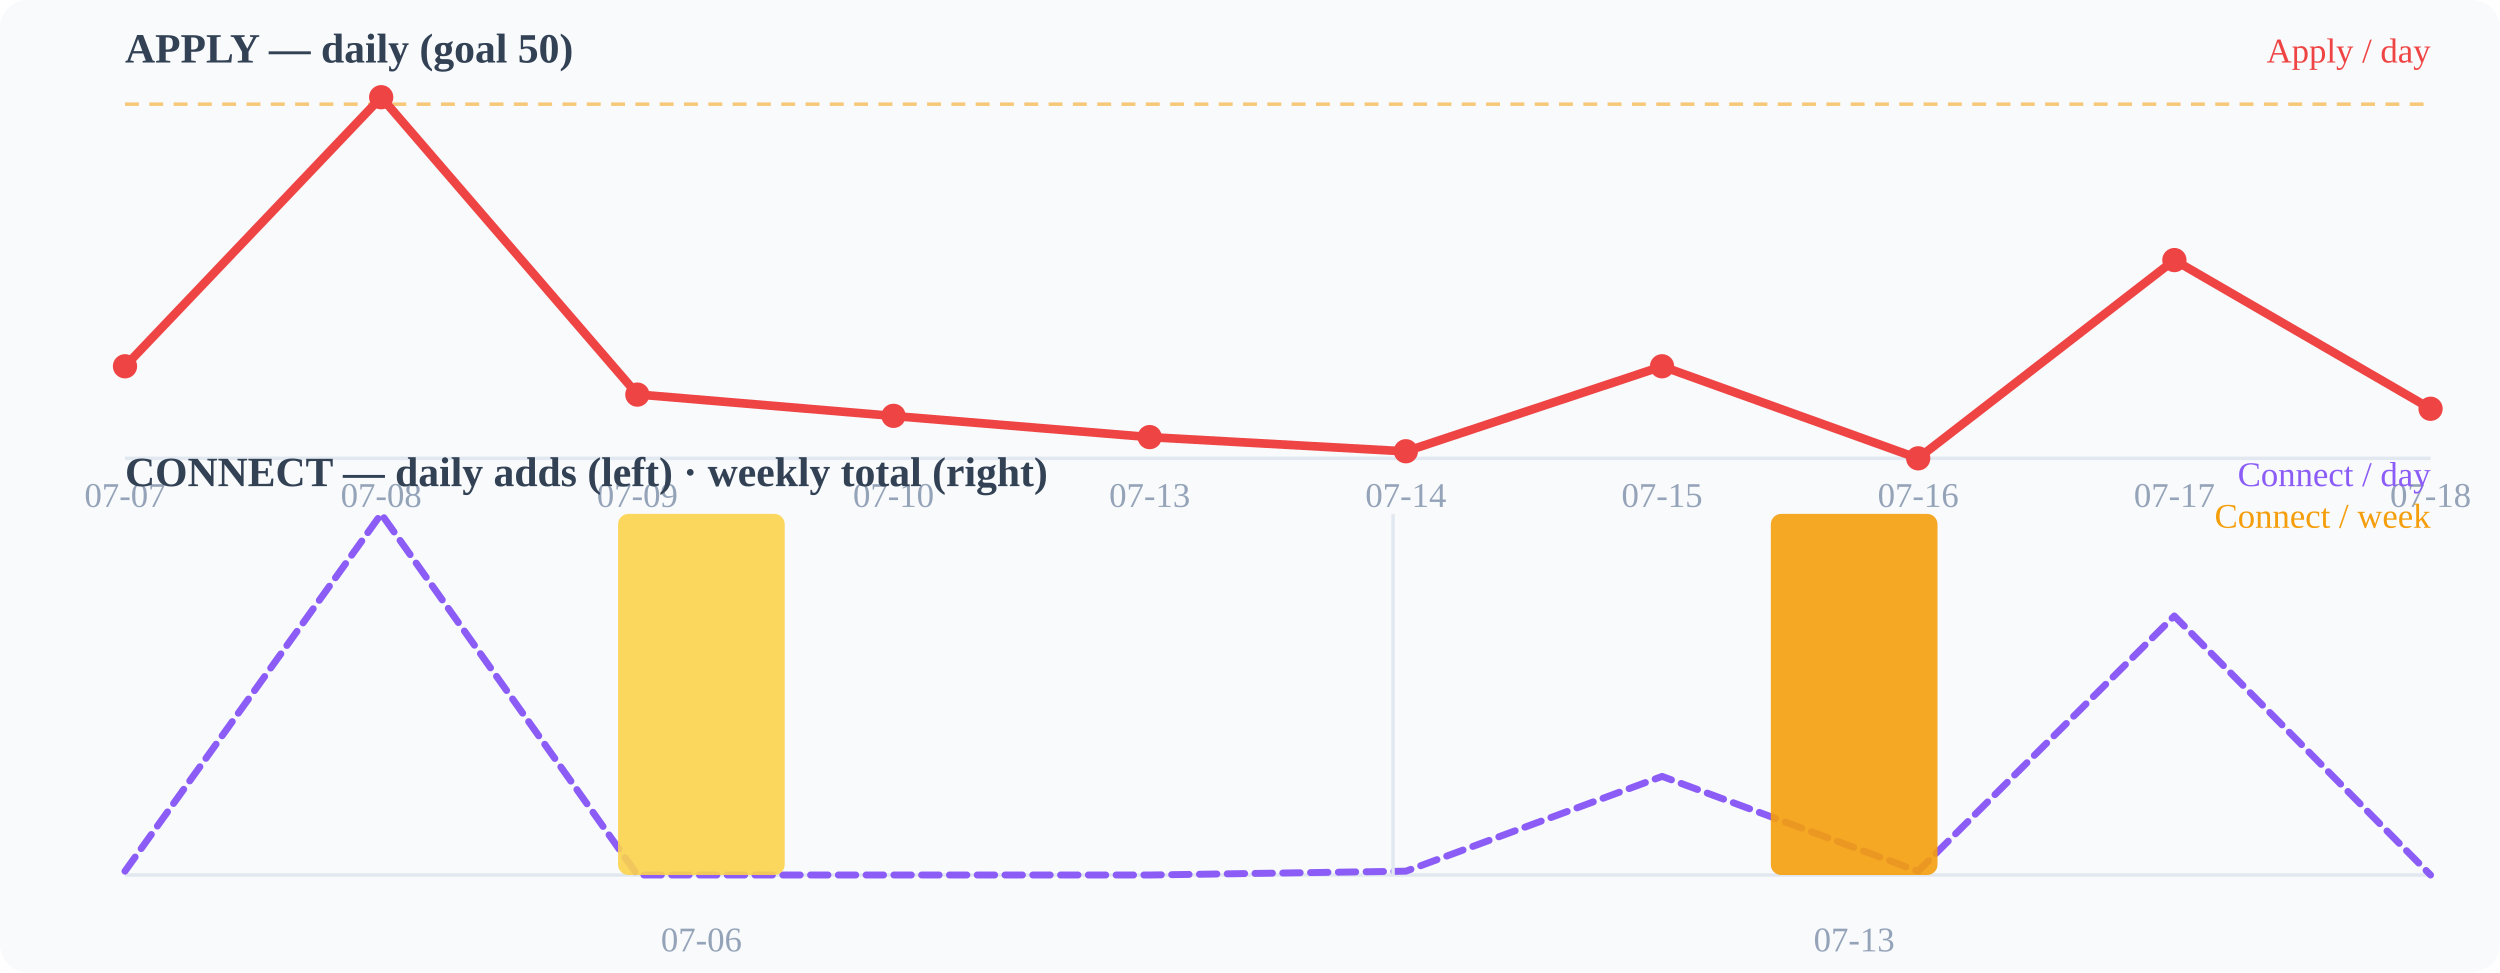
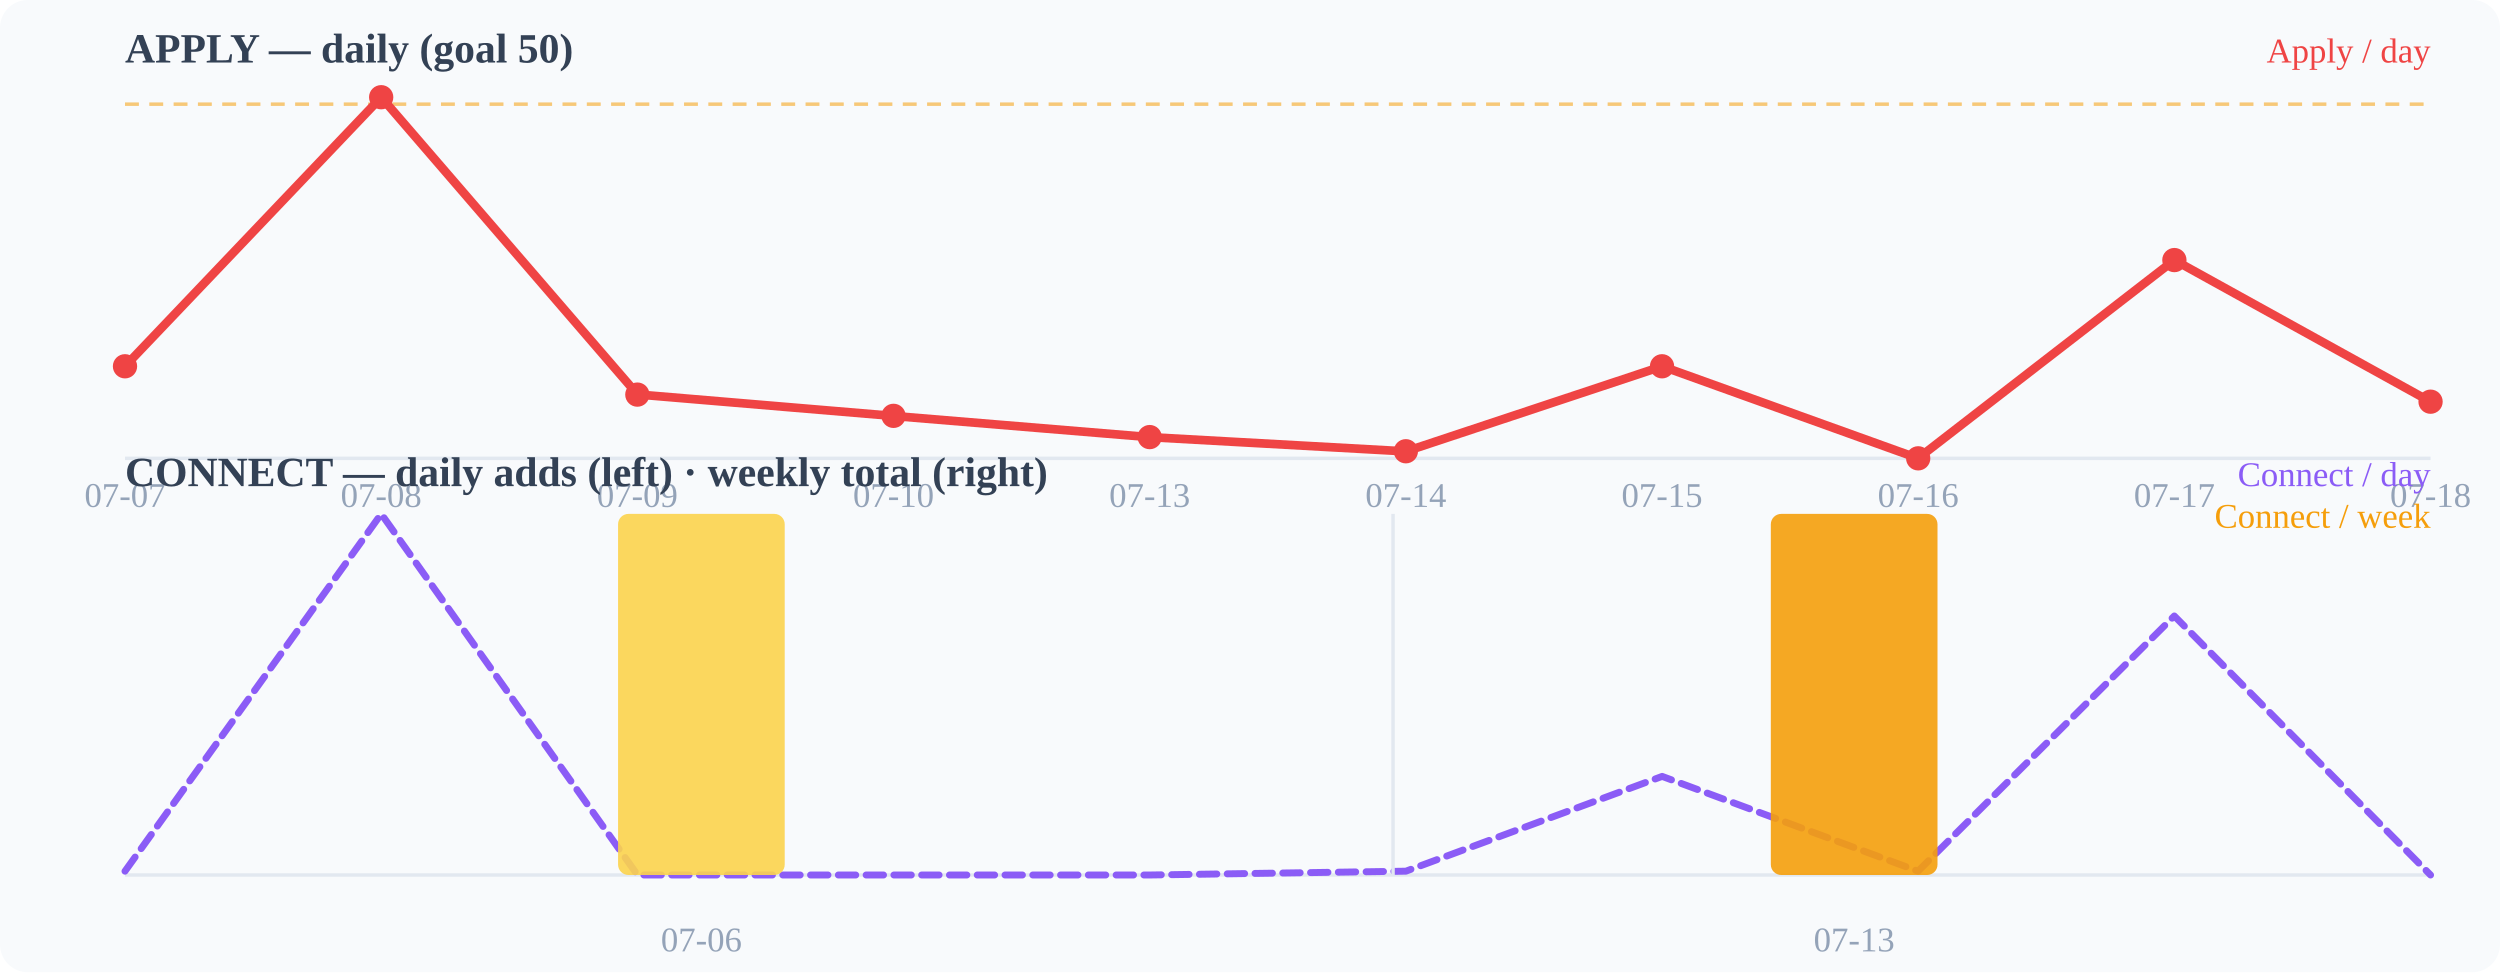
<svg xmlns="http://www.w3.org/2000/svg" width="720" height="280" viewBox="0 0 720 280">
  <rect width="720" height="280" fill="#f8fafc" rx="8" />
  <text x="36" y="18" font-size="12" font-weight="600" fill="#334155">APPLY — daily (goal 50)</text>
  <line x1="36" y1="132" x2="700" y2="132" stroke="#e2e8f0" stroke-width="1" />
  <line x1="36" y1="30.0" x2="700" y2="30.0" stroke="#f59e0b" stroke-width="1" stroke-dasharray="4 3" opacity="0.55" />
-   <polyline points="36.0,105.5 109.8,28.0 183.6,113.6 257.3,119.8 331.1,125.9 404.9,130.0 478.7,105.5 552.4,132.0 626.2,74.9 700.0,117.7" fill="none" stroke="#ef4444" stroke-width="2.5" stroke-linecap="round" stroke-linejoin="round" />
+   <polyline points="36.0,105.5 109.8,28.0 183.6,113.6 257.3,119.8 331.1,125.9 404.9,130.0 478.7,105.5 552.4,132.0 626.2,74.9 700.0,115.7" fill="none" stroke="#ef4444" stroke-width="2.5" stroke-linecap="round" stroke-linejoin="round" />
  <circle cx="36" cy="105.49" r="3.5" fill="#ef4444" />
  <circle cx="109.778" cy="28" r="3.5" fill="#ef4444" />
  <circle cx="183.556" cy="113.647" r="3.5" fill="#ef4444" />
  <circle cx="257.333" cy="119.765" r="3.5" fill="#ef4444" />
  <circle cx="331.111" cy="125.882" r="3.5" fill="#ef4444" />
  <circle cx="404.889" cy="129.961" r="3.5" fill="#ef4444" />
  <circle cx="478.667" cy="105.49" r="3.5" fill="#ef4444" />
  <circle cx="552.444" cy="132" r="3.5" fill="#ef4444" />
  <circle cx="626.222" cy="74.902" r="3.5" fill="#ef4444" />
-   <circle cx="700" cy="117.725" r="3.5" fill="#ef4444" />
+   <circle cx="700" cy="115.686" r="3.5" fill="#ef4444" />
  <text x="36" y="146" font-size="10" fill="#94a3b8" text-anchor="middle">07-07</text>
  <text x="109.778" y="146" font-size="10" fill="#94a3b8" text-anchor="middle">07-08</text>
  <text x="183.556" y="146" font-size="10" fill="#94a3b8" text-anchor="middle">07-09</text>
  <text x="257.333" y="146" font-size="10" fill="#94a3b8" text-anchor="middle">07-10</text>
  <text x="331.111" y="146" font-size="10" fill="#94a3b8" text-anchor="middle">07-13</text>
  <text x="404.889" y="146" font-size="10" fill="#94a3b8" text-anchor="middle">07-14</text>
  <text x="478.667" y="146" font-size="10" fill="#94a3b8" text-anchor="middle">07-15</text>
  <text x="552.444" y="146" font-size="10" fill="#94a3b8" text-anchor="middle">07-16</text>
  <text x="626.222" y="146" font-size="10" fill="#94a3b8" text-anchor="middle">07-17</text>
  <text x="700" y="146" font-size="10" fill="#94a3b8" text-anchor="middle">07-18</text>
  <text x="36" y="140" font-size="12" font-weight="600" fill="#334155">CONNECT — daily adds (left) · weekly total (right)</text>
  <line x1="36" y1="252" x2="700" y2="252" stroke="#e2e8f0" stroke-width="1" />
  <polyline points="36.0,250.9 109.8,148.0 183.6,252.0 257.3,252.0 331.1,252.0 404.9,250.9 478.7,223.6 552.4,250.9 626.2,177.4 700.0,252.0" fill="none" stroke="#8b5cf6" stroke-width="2" stroke-linecap="round" stroke-linejoin="round" stroke-dasharray="5 3" />
  <rect x="178.0" y="148.0" width="48" height="104.0" rx="3" fill="#fcd34d" opacity="0.9" />
  <rect x="510.0" y="148.0" width="48" height="104.0" rx="3" fill="#f59e0b" opacity="0.9" />
  <line x1="401.2" y1="148" x2="401.2" y2="252" stroke="#e2e8f0" stroke-width="1" />
  <text x="202" y="274" font-size="10" fill="#94a3b8" text-anchor="middle">07-06</text>
  <text x="534" y="274" font-size="10" fill="#94a3b8" text-anchor="middle">07-13</text>
  <text x="700" y="18" font-size="10" fill="#ef4444" text-anchor="end">Apply / day</text>
  <text x="700" y="140" font-size="10" fill="#8b5cf6" text-anchor="end">Connect / day</text>
  <text x="700" y="152" font-size="10" fill="#f59e0b" text-anchor="end">Connect / week</text>
</svg>
